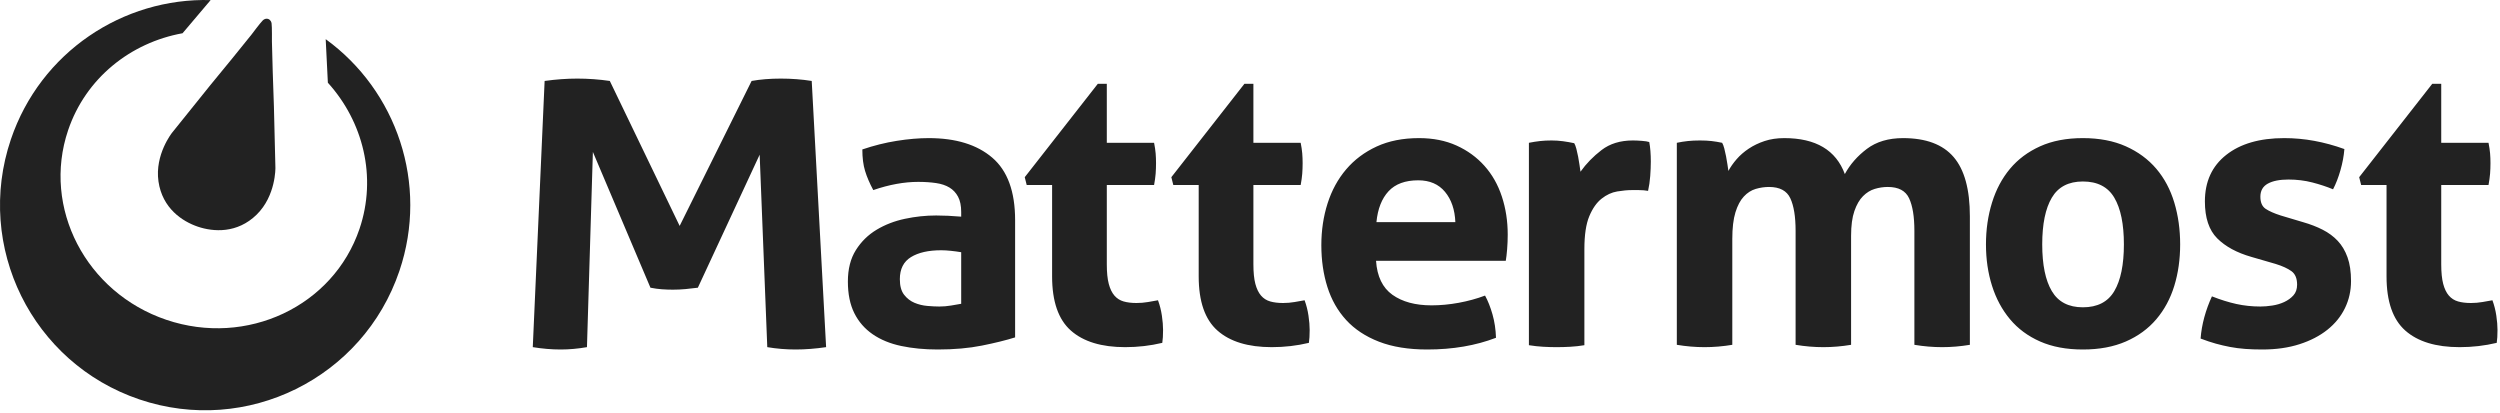
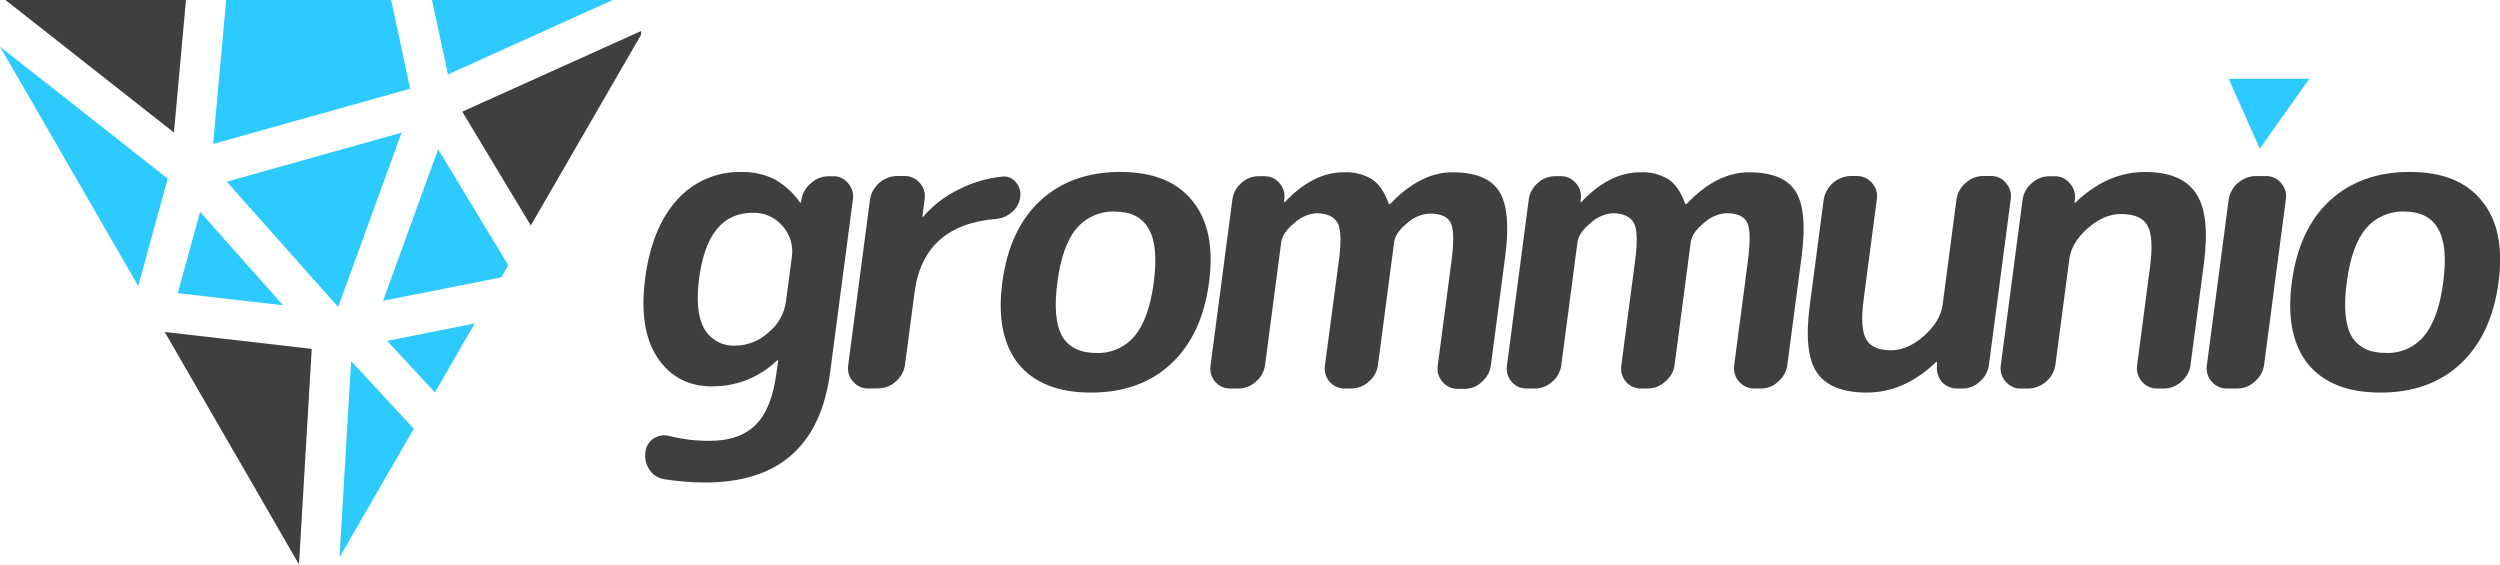
- <svg xmlns="http://www.w3.org/2000/svg" width="100%" height="100%" viewBox="0 0 1001 165" version="1.1" xml:space="preserve" style="fill-rule:evenodd;clip-rule:evenodd;stroke-linejoin:round;stroke-miterlimit:1.414;">
-   <g>
-     <path d="M384.862,84.87c0,-2.501 -0.418,-4.536 -1.253,-6.102c-0.833,-1.562 -1.981,-2.79 -3.441,-3.674c-1.46,-0.888 -3.26,-1.489 -5.397,-1.8c-2.139,-0.313 -4.512,-0.469 -7.12,-0.469c-5.632,0 -11.628,1.094 -17.991,3.284c-1.461,-2.712 -2.555,-5.268 -3.284,-7.666c-0.73,-2.398 -1.097,-5.266 -1.097,-8.605c4.59,-1.564 9.178,-2.711 13.768,-3.441c4.588,-0.73 8.867,-1.096 12.828,-1.096c10.848,0 19.322,2.607 25.424,7.824c6.101,5.215 9.152,13.557 9.152,25.03l0,46.934c-3.651,1.147 -8.084,2.243 -13.299,3.286c-5.213,1.043 -11.107,1.565 -17.678,1.565c-5.319,0 -10.196,-0.47 -14.629,-1.409c-4.432,-0.938 -8.24,-2.504 -11.418,-4.694c-3.183,-2.188 -5.633,-5.005 -7.356,-8.447c-1.719,-3.443 -2.58,-7.666 -2.58,-12.673c0,-5.005 1.069,-9.203 3.207,-12.593c2.138,-3.389 4.903,-6.102 8.291,-8.135c3.391,-2.034 7.171,-3.494 11.344,-4.381c4.172,-0.887 8.343,-1.33 12.515,-1.33c3.025,0 6.362,0.158 10.014,0.469l0,-1.877Zm0,16.115c-1.253,-0.209 -2.608,-0.393 -4.07,-0.548c-1.46,-0.156 -2.761,-0.234 -3.91,-0.234c-5.111,0 -9.153,0.911 -12.126,2.737c-2.972,1.825 -4.458,4.772 -4.458,8.839c0,2.713 0.574,4.797 1.721,6.259c1.147,1.459 2.53,2.528 4.146,3.205c1.617,0.679 3.336,1.096 5.162,1.253c1.827,0.155 3.417,0.236 4.771,0.236c1.566,0 3.131,-0.132 4.694,-0.393c1.566,-0.261 2.921,-0.494 4.07,-0.704l0,-20.65Zm36.4,-26.91l-10.17,0l-0.784,-3.129l29.258,-37.391l3.598,0l0,23.623l18.93,0c0.311,1.566 0.521,2.973 0.627,4.224c0.102,1.253 0.154,2.556 0.154,3.913c0,1.459 -0.052,2.867 -0.154,4.223c-0.106,1.357 -0.316,2.869 -0.627,4.537l-18.93,0l0,31.76c0,3.232 0.262,5.839 0.784,7.822c0.519,1.979 1.276,3.545 2.266,4.693c0.993,1.147 2.217,1.929 3.677,2.346c1.46,0.419 3.183,0.627 5.162,0.627c1.566,0 3.103,-0.131 4.617,-0.392c1.511,-0.26 2.841,-0.495 3.988,-0.703c0.732,1.979 1.251,4.04 1.565,6.179c0.314,2.138 0.469,4.043 0.469,5.711c0,1.147 -0.025,2.111 -0.078,2.894c-0.052,0.781 -0.129,1.54 -0.235,2.268c-4.797,1.149 -9.75,1.72 -14.861,1.72c-9.492,0 -16.742,-2.215 -21.747,-6.646c-5.006,-4.434 -7.509,-11.658 -7.509,-21.67l0,-36.609Zm58.696,0l-10.168,0l-0.784,-3.129l29.257,-37.391l3.598,0l0,23.623l18.93,0c0.312,1.566 0.522,2.973 0.627,4.224c0.102,1.253 0.155,2.556 0.155,3.913c0,1.459 -0.053,2.867 -0.155,4.223c-0.105,1.357 -0.315,2.869 -0.627,4.537l-18.93,0l0,31.76c0,3.232 0.263,5.839 0.783,7.822c0.522,1.979 1.278,3.545 2.268,4.693c0.992,1.147 2.215,1.929 3.677,2.346c1.459,0.419 3.182,0.627 5.161,0.627c1.565,0 3.103,-0.131 4.617,-0.392c1.512,-0.26 2.842,-0.495 3.989,-0.703c0.73,1.979 1.251,4.04 1.563,6.179c0.315,2.138 0.471,4.043 0.471,5.711c0,1.147 -0.026,2.111 -0.079,2.894c-0.051,0.781 -0.129,1.54 -0.234,2.268c-4.798,1.149 -9.75,1.72 -14.863,1.72c-9.49,0 -16.74,-2.215 -21.746,-6.646c-5.006,-4.434 -7.51,-11.658 -7.51,-21.67l0,-36.609Zm102.767,14.865c-0.208,-5.009 -1.591,-9.049 -4.146,-12.126c-2.555,-3.077 -6.127,-4.617 -10.717,-4.617c-5.215,0 -9.178,1.461 -11.89,4.381c-2.711,2.921 -4.327,7.041 -4.848,12.362l31.601,0Zm-31.759,15.486c0.418,6.258 2.608,10.795 6.571,13.612c3.963,2.816 9.178,4.224 15.646,4.224c3.546,0 7.168,-0.34 10.872,-1.019c3.703,-0.677 7.222,-1.642 10.561,-2.893c1.147,2.086 2.137,4.589 2.972,7.51c0.834,2.918 1.303,6.049 1.408,9.386c-8.136,3.129 -17.315,4.694 -27.537,4.694c-7.508,0 -13.947,-1.043 -19.321,-3.13c-5.37,-2.085 -9.751,-4.981 -13.14,-8.681c-3.39,-3.703 -5.894,-8.11 -7.51,-13.222c-1.616,-5.11 -2.423,-10.689 -2.423,-16.737c0,-5.946 0.833,-11.526 2.502,-16.741c1.667,-5.217 4.145,-9.752 7.431,-13.61c3.285,-3.861 7.352,-6.911 12.203,-9.154c4.85,-2.242 10.508,-3.364 16.974,-3.364c5.632,0 10.639,0.991 15.019,2.973c4.381,1.981 8.109,4.694 11.186,8.137c3.077,3.439 5.399,7.535 6.963,12.28c1.565,4.745 2.347,9.831 2.347,15.253c0,1.982 -0.078,3.939 -0.235,5.867c-0.156,1.928 -0.341,3.468 -0.547,4.615l-51.942,0Zm61.208,-47.248c1.564,-0.311 3.05,-0.547 4.458,-0.702c1.41,-0.159 2.946,-0.236 4.616,-0.236c1.565,0 3.104,0.106 4.614,0.312c1.514,0.209 3,0.471 4.458,0.784c0.315,0.522 0.602,1.277 0.862,2.268c0.261,0.991 0.495,2.034 0.704,3.13c0.209,1.095 0.39,2.188 0.547,3.285c0.157,1.096 0.286,2.005 0.392,2.739c2.294,-3.235 5.112,-6.13 8.448,-8.684c3.338,-2.556 7.51,-3.834 12.515,-3.834c1.045,0 2.244,0.052 3.599,0.157c1.355,0.104 2.346,0.26 2.972,0.47c0.209,1.041 0.366,2.241 0.469,3.597c0.107,1.356 0.158,2.764 0.158,4.225c0,1.773 -0.08,3.702 -0.235,5.788c-0.157,2.086 -0.444,4.067 -0.862,5.945c-1.147,-0.21 -2.424,-0.313 -3.831,-0.313c-1.408,0 -2.27,0 -2.581,0c-1.775,0 -3.755,0.183 -5.947,0.547c-2.189,0.366 -4.275,1.33 -6.257,2.896c-1.983,1.564 -3.624,3.911 -4.929,7.041c-1.303,3.127 -1.957,7.508 -1.957,13.141l0,38.486c-1.875,0.311 -3.752,0.52 -5.631,0.624c-1.876,0.105 -3.701,0.156 -5.475,0.156c-1.774,0 -3.572,-0.051 -5.398,-0.156c-1.825,-0.104 -3.728,-0.313 -5.709,-0.624l0,-81.042Zm59.226,0c1.459,-0.311 2.92,-0.547 4.379,-0.702c1.461,-0.159 3.077,-0.236 4.851,-0.236c1.773,0 3.337,0.077 4.693,0.236c1.356,0.155 2.764,0.391 4.224,0.702c0.312,0.522 0.601,1.279 0.861,2.27c0.26,0.99 0.496,2.035 0.704,3.128c0.209,1.096 0.39,2.164 0.547,3.207c0.159,1.043 0.288,1.93 0.392,2.66c0.832,-1.563 1.929,-3.128 3.286,-4.694c1.355,-1.562 2.971,-2.969 4.848,-4.223c1.877,-1.252 3.989,-2.269 6.337,-3.05c2.346,-0.784 4.981,-1.175 7.901,-1.175c12.619,0 20.702,4.799 24.249,14.395c2.085,-3.86 5.032,-7.222 8.838,-10.092c3.808,-2.869 8.632,-4.303 14.474,-4.303c9.177,0 15.93,2.532 20.258,7.59c4.33,5.057 6.494,12.958 6.494,23.702l0,51.47c-3.754,0.626 -7.459,0.937 -11.108,0.937c-3.651,0 -7.354,-0.311 -11.108,-0.937l0,-45.684c0,-5.632 -0.705,-9.959 -2.114,-12.983c-1.406,-3.025 -4.248,-4.538 -8.524,-4.538c-1.775,0 -3.52,0.262 -5.24,0.782c-1.723,0.52 -3.287,1.485 -4.694,2.894c-1.408,1.408 -2.555,3.391 -3.443,5.946c-0.887,2.553 -1.33,5.867 -1.33,9.934l0,43.649c-3.755,0.626 -7.458,0.937 -11.108,0.937c-3.65,0 -7.354,-0.311 -11.109,-0.937l0,-45.684c0,-5.632 -0.703,-9.959 -2.112,-12.983c-1.408,-3.025 -4.249,-4.538 -8.525,-4.538c-1.771,0 -3.546,0.262 -5.32,0.782c-1.771,0.52 -3.363,1.538 -4.771,3.051c-1.409,1.511 -2.53,3.623 -3.363,6.336c-0.835,2.711 -1.253,6.258 -1.253,10.638l0,42.398c-3.755,0.626 -7.455,0.937 -11.107,0.937c-3.651,0 -7.352,-0.311 -11.107,-0.937l0,-80.885Zm162.58,65.865c5.841,0 10.039,-2.163 12.593,-6.493c2.556,-4.327 3.834,-10.56 3.834,-18.694c0,-8.136 -1.278,-14.367 -3.834,-18.696c-2.554,-4.33 -6.752,-6.493 -12.593,-6.493c-5.736,0 -9.882,2.163 -12.437,6.493c-2.557,4.329 -3.835,10.56 -3.835,18.696c0,8.134 1.278,14.367 3.835,18.694c2.555,4.33 6.701,6.493 12.437,6.493Zm0,16.897c-6.571,0 -12.282,-1.07 -17.131,-3.208c-4.85,-2.137 -8.866,-5.11 -12.047,-8.918c-3.181,-3.807 -5.58,-8.265 -7.195,-13.376c-1.618,-5.111 -2.426,-10.637 -2.426,-16.582c0,-5.945 0.808,-11.526 2.426,-16.74c1.615,-5.215 4.014,-9.726 7.195,-13.533c3.181,-3.808 7.197,-6.803 12.047,-8.996c4.849,-2.19 10.56,-3.286 17.131,-3.286c6.571,0 12.306,1.096 17.209,3.286c4.901,2.193 8.968,5.188 12.204,8.996c3.233,3.807 5.631,8.318 7.197,13.533c1.564,5.214 2.345,10.795 2.345,16.74c0,5.945 -0.781,11.471 -2.345,16.582c-1.566,5.111 -3.964,9.569 -7.197,13.376c-3.236,3.808 -7.303,6.781 -12.204,8.918c-4.903,2.138 -10.638,3.208 -17.209,3.208Zm67.477,-37.078c-5.842,-1.67 -10.405,-4.146 -13.689,-7.432c-3.286,-3.284 -4.929,-8.213 -4.929,-14.785c0,-7.927 2.843,-14.13 8.528,-18.615c5.683,-4.486 13.429,-6.729 23.232,-6.729c4.068,0 8.082,0.366 12.046,1.096c3.964,0.73 7.979,1.824 12.046,3.286c-0.209,2.71 -0.73,5.526 -1.566,8.448c-0.832,2.919 -1.823,5.474 -2.97,7.667c-2.504,-1.044 -5.267,-1.957 -8.293,-2.74c-3.023,-0.781 -6.205,-1.172 -9.542,-1.172c-3.547,0 -6.309,0.547 -8.293,1.642c-1.981,1.096 -2.972,2.843 -2.972,5.24c0,2.295 0.704,3.912 2.112,4.851c1.408,0.938 3.417,1.827 6.023,2.659l8.918,2.662c2.921,0.833 5.554,1.849 7.901,3.049c2.346,1.2 4.355,2.686 6.023,4.458c1.669,1.773 2.972,3.964 3.91,6.571c0.94,2.608 1.41,5.788 1.41,9.542c0,3.861 -0.809,7.459 -2.426,10.796c-1.616,3.338 -3.964,6.232 -7.04,8.682c-3.077,2.453 -6.806,4.382 -11.187,5.789c-4.379,1.409 -9.334,2.113 -14.862,2.113c-2.504,0 -4.796,-0.079 -6.882,-0.235c-2.087,-0.158 -4.094,-0.418 -6.024,-0.782c-1.929,-0.366 -3.833,-0.808 -5.71,-1.33c-1.878,-0.521 -3.912,-1.199 -6.102,-2.034c0.21,-2.817 0.705,-5.659 1.486,-8.526c0.782,-2.867 1.8,-5.659 3.051,-8.371c3.442,1.357 6.702,2.373 9.779,3.051c3.077,0.679 6.284,1.019 9.62,1.019c1.462,0 3.052,-0.132 4.771,-0.393c1.722,-0.261 3.313,-0.73 4.773,-1.408c1.461,-0.678 2.687,-1.565 3.677,-2.659c0.991,-1.095 1.484,-2.529 1.484,-4.304c0,-2.501 -0.755,-4.301 -2.267,-5.396c-1.513,-1.094 -3.625,-2.062 -6.335,-2.895l-9.701,-2.815Zm54.112,-28.787l-10.167,0l-0.785,-3.129l29.256,-37.391l3.598,0l0,23.623l18.931,0c0.313,1.566 0.521,2.973 0.627,4.224c0.103,1.253 0.156,2.556 0.156,3.913c0,1.459 -0.053,2.867 -0.156,4.223c-0.106,1.357 -0.314,2.869 -0.627,4.537l-18.931,0l0,31.76c0,3.232 0.263,5.839 0.783,7.822c0.523,1.979 1.278,3.545 2.268,4.693c0.993,1.147 2.218,1.929 3.677,2.346c1.459,0.419 3.183,0.627 5.163,0.627c1.565,0 3.102,-0.131 4.616,-0.392c1.511,-0.26 2.841,-0.495 3.988,-0.703c0.731,1.979 1.253,4.04 1.564,6.179c0.315,2.138 0.47,4.043 0.47,5.711c0,1.147 -0.026,2.111 -0.078,2.894c-0.052,0.781 -0.129,1.54 -0.235,2.268c-4.796,1.149 -9.75,1.72 -14.861,1.72c-9.492,0 -16.741,-2.215 -21.748,-6.646c-5.005,-4.434 -7.509,-11.658 -7.509,-21.67l0,-36.609Zm-737.501,-41.662c4.521,-0.629 8.87,-0.945 13.05,-0.945c4.407,0 8.758,0.316 13.051,0.945l27.965,58.043l28.812,-58.043c3.503,-0.629 7.399,-0.945 11.694,-0.945c4.294,0 8.416,0.316 12.372,0.945l5.762,106.583c-4.292,0.63 -8.36,0.944 -12.201,0.944c-3.844,0 -7.627,-0.314 -11.355,-0.944l-3.052,-77.061l-24.745,53.261c-1.583,0.21 -3.22,0.396 -4.916,0.551c-1.695,0.158 -3.388,0.236 -5.084,0.236c-1.47,0 -2.937,-0.052 -4.405,-0.157c-1.469,-0.105 -2.994,-0.316 -4.577,-0.63l-23.049,-54.365l-2.373,78.165c-3.615,0.63 -7.118,0.944 -10.509,0.944c-3.616,0 -7.346,-0.314 -11.185,-0.944l4.745,-106.583Z" style="fill:#222;" />
-     <path d="M130.41,15.678l0.865,17.434c14.134,15.615 19.713,37.729 12.677,58.513c-10.503,31.025 -45.136,47.334 -77.354,36.427c-32.219,-10.906 -49.823,-44.899 -39.32,-75.924c7.059,-20.853 25.019,-35.058 45.82,-38.819l11.239,-13.279c-35.063,-0.949 -68.143,20.815 -79.979,55.778c-14.542,42.958 8.493,89.571 51.451,104.114c42.958,14.542 89.572,-8.494 104.115,-51.452c11.816,-34.906 -1.179,-72.227 -29.514,-92.792Z" style="fill:#222;" />
-     <path d="M110.273,67.122l-0.595,-24.373l-0.477,-14.025l-0.323,-12.15c0,0 0.067,-5.859 -0.137,-7.236c-0.043,-0.29 -0.134,-0.525 -0.243,-0.731l-0.041,-0.086l-0.047,-0.075c-0.224,-0.387 -0.578,-0.701 -1.035,-0.856c-0.467,-0.158 -0.951,-0.119 -1.371,0.062l-0.026,0.01l-0.145,0.074c-0.199,0.097 -0.402,0.223 -0.6,0.415c-0.999,0.969 -4.504,5.664 -4.504,5.664l-7.638,9.456l-8.898,10.851l-15.278,18.999c0,0 -7.011,8.75 -5.462,19.521c1.55,10.77 9.557,16.017 15.769,18.12c6.211,2.103 15.759,2.799 23.533,-4.816c7.773,-7.615 7.518,-18.824 7.518,-18.824Z" style="fill:#222;" />
+ <svg xmlns="http://www.w3.org/2000/svg" viewBox="0 0 620 140">
+   <g id="grommunio">
+     <path d="M186.67,52.77q-11.14,0-13.28,16.22-1.11,8.4,1.28,12.56a8.34,8.34,0,0,0,7.67,4.16,12.14,12.14,0,0,0,8.23-3.25,11.9,11.9,0,0,0,4.34-7.6l1.44-10.94a9.42,9.42,0,0,0-2.3-7.9,9.29,9.29,0,0,0-7.38-3.25Zm-9.92,43.07q-8.92,0-13.66-7.09T160,69q1.67-12.57,7.94-19.46a20.67,20.67,0,0,1,15.8-6.89,18,18,0,0,1,8.18,1.72,18.87,18.87,0,0,1,6.44,5.78.24.24,0,0,0,.19.1.1.1,0,0,0,.11-.1l.1-.71a6.6,6.6,0,0,1,2.35-4,6.45,6.45,0,0,1,4.38-1.73h1.12a4.53,4.53,0,0,1,3.72,1.73,4.9,4.9,0,0,1,1.19,4l-5.64,42.86q-3.6,27.36-31,27.36a66.68,66.68,0,0,1-10.13-.81,5.39,5.39,0,0,1-3.73-2.43,6.33,6.33,0,0,1-.94-4.46,4.53,4.53,0,0,1,2.05-3.24,4.87,4.87,0,0,1,3.83-.61,39.76,39.76,0,0,0,10,1.22q7.5,0,11.47-4t5.12-12.76l.42-3.14c0-.07,0-.1-.09-.1a.33.33,0,0,0-.22.1,22.82,22.82,0,0,1-15.94,6.38Zm38.61.51a4.84,4.84,0,0,1-3.82-1.73,4.9,4.9,0,0,1-1.19-4.05l5.42-41.14a6.94,6.94,0,0,1,6.53-5.78h2a4.82,4.82,0,0,1,3.82,1.73,4.89,4.89,0,0,1,1.19,4l-.56,4.26c0,.06,0,.1.09.1s.21,0,.22-.1a26.72,26.72,0,0,1,8.57-6.59,30.44,30.44,0,0,1,10.86-3.25A3.74,3.74,0,0,1,252,45.27a4.43,4.43,0,0,1,1,3.65,5.75,5.75,0,0,1-2,3.65,6.68,6.68,0,0,1-3.87,1.72Q229,55.72,226.81,72.53l-2.38,18a6.4,6.4,0,0,1-2.25,4.05,6.34,6.34,0,0,1-4.28,1.73Z" style="fill:#3f3f3f" />
+     <path id="B" d="M284.85,56.73q-2.39-4.26-8.36-4.26a11.92,11.92,0,0,0-9.58,4.26q-3.48,4.14-4.68,13.27t1.18,13.38q2.49,4.16,8.47,4.15a11.7,11.7,0,0,0,9.46-4.15q3.6-4.26,4.8-13.38T284.85,56.73Zm5.52,33.54q-7.64,7.08-19.79,7.09t-18-7.09q-5.74-7.2-4-20.27t9.34-20.17q7.74-7.19,19.9-7.19t17.9,7.19q5.85,7.1,4.13,20.17T290.37,90.27Z" style="fill:#3f3f3f" />
+     <path id="C" d="M305.13,96.35a4.82,4.82,0,0,1-3.82-1.73,5.09,5.09,0,0,1-1.09-4.05l5.42-41.14a6.54,6.54,0,0,1,2.15-4,6.34,6.34,0,0,1,4.28-1.73h1.42a4.72,4.72,0,0,1,3.74,1.62,4.93,4.93,0,0,1,1.3,4l-.09.7c0,.07,0,.11.09.11s.2,0,.21-.11q6.94-7.29,14.44-7.29a12.38,12.38,0,0,1,7.07,1.72q2.61,1.72,4.16,6.08c0,.07.06.1.19.1a.33.33,0,0,0,.22-.1q7.41-7.8,15.42-7.8,8.4,0,11.45,4.56t1.68,15.71l-3.64,27.66a6.4,6.4,0,0,1-2.25,4.05,6,6,0,0,1-4.18,1.73h-1.73a4.84,4.84,0,0,1-3.82-1.73,4.9,4.9,0,0,1-1.19-4.05l3.37-25.64q1-7.4-.13-9.72t-5.17-2.34A9,9,0,0,0,349,55.31q-3,2.43-3.27,4.86l-4,30.4a6.4,6.4,0,0,1-2.25,4.05,6.34,6.34,0,0,1-4.28,1.73H333.5a4.84,4.84,0,0,1-3.82-1.73,5.13,5.13,0,0,1-1.09-4.05L332,64.93q1-7.29-.26-9.62t-5.15-2.44A9,9,0,0,0,321,55.31q-3,2.43-3.27,4.86l-4,30.4a6.4,6.4,0,0,1-2.25,4.05,6.34,6.34,0,0,1-4.28,1.73Z" style="fill:#3f3f3f" />
+     <path id="C-2" data-name="C" d="M378.64,96.35a4.82,4.82,0,0,1-3.82-1.73,5.09,5.09,0,0,1-1.09-4.05l5.41-41.14a6.6,6.6,0,0,1,2.16-4,6.34,6.34,0,0,1,4.28-1.73H387a4.72,4.72,0,0,1,3.74,1.62,4.93,4.93,0,0,1,1.3,4l-.09.7c0,.07,0,.11.08.11s.21,0,.22-.11q6.94-7.29,14.44-7.29a12.4,12.4,0,0,1,7.07,1.72q2.61,1.72,4.16,6.08c0,.07.06.1.19.1a.33.33,0,0,0,.22-.1q7.41-7.8,15.41-7.8,8.42,0,11.46,4.56t1.68,15.71l-3.64,27.66A6.4,6.4,0,0,1,441,94.62a6,6,0,0,1-4.18,1.73h-1.73a4.82,4.82,0,0,1-3.82-1.73,4.9,4.9,0,0,1-1.19-4.05l3.37-25.64c.65-4.93.61-8.17-.14-9.72s-2.46-2.34-5.16-2.34a9,9,0,0,0-5.59,2.44q-3,2.43-3.27,4.86l-4,30.4A6.4,6.4,0,0,1,413,94.62a6.34,6.34,0,0,1-4.28,1.73H407a4.82,4.82,0,0,1-3.82-1.73,5.13,5.13,0,0,1-1.09-4.05l3.38-25.64q1-7.29-.26-9.62t-5.15-2.44a9,9,0,0,0-5.59,2.44q-3,2.43-3.27,4.86l-4,30.4A6.4,6.4,0,0,1,385,94.62a6.34,6.34,0,0,1-4.28,1.73Z" style="fill:#3f3f3f" />
+     <path d="M463,97.36q-8.91,0-12.33-4.86t-1.85-16.72l3.47-26.35a7,7,0,0,1,6.54-5.78h1.62a4.82,4.82,0,0,1,3.82,1.73,4.89,4.89,0,0,1,1.19,4l-3.28,24.93q-.93,7.1.63,9.83t6.13,2.73q4.15,0,8.17-3.54t4.64-7.6l3.47-26.35a6.41,6.41,0,0,1,2.26-4,6.34,6.34,0,0,1,4.28-1.73h2a4.55,4.55,0,0,1,3.72,1.73,4.93,4.93,0,0,1,1.19,4l-5.42,41.14A6.4,6.4,0,0,1,491,94.62a6,6,0,0,1-4.18,1.73h-1.32a5.12,5.12,0,0,1-3.94-1.63,5.56,5.56,0,0,1-1.18-4.15v-.71c0-.07,0-.1-.09-.1a.33.33,0,0,0-.22.1q-7.87,7.5-17.1,7.5Zm38.21-1a4.82,4.82,0,0,1-3.82-1.73,4.9,4.9,0,0,1-1.19-4.05l5.41-41.14a6.41,6.41,0,0,1,2.26-4,6.34,6.34,0,0,1,4.28-1.73h1.32a4.65,4.65,0,0,1,3.82,1.73,5,5,0,0,1,1.29,4l-.09.71c0,.07,0,.1.09.1a.31.31,0,0,0,.21-.1q7.89-7.5,17.1-7.5t12.69,5.27q3.57,5.16,2,17.33l-3.34,25.33A6.4,6.4,0,0,1,541,94.62a6.34,6.34,0,0,1-4.28,1.73H535a4.84,4.84,0,0,1-3.83-1.73A5.13,5.13,0,0,1,530,90.57l3.2-24.32q1-7.61-.66-10.34c-1-1.89-3.24-2.83-6.62-2.83q-4.15,0-8.17,3.54t-4.55,7.6l-3.47,26.35a6.94,6.94,0,0,1-6.53,5.78Zm51.11,0a4.84,4.84,0,0,1-3.83-1.73,4.94,4.94,0,0,1-1.19-4.05l5.42-41.14a6.94,6.94,0,0,1,6.53-5.78h2.64a4.82,4.82,0,0,1,3.82,1.73,4.89,4.89,0,0,1,1.19,4l-5.41,41.14a6.46,6.46,0,0,1-2.26,4.05A6.34,6.34,0,0,1,555,96.35Z" style="fill:#3f3f3f" />
+     <path id="B-2" data-name="B" d="M604.64,56.73q-2.39-4.26-8.36-4.26a11.91,11.91,0,0,0-9.58,4.26Q583.22,60.87,582,70t1.18,13.38q2.49,4.16,8.47,4.15a11.72,11.72,0,0,0,9.47-4.15q3.6-4.26,4.8-13.38T604.64,56.73Zm5.51,33.54q-7.62,7.08-19.78,7.09t-18-7.09q-5.73-7.2-4-20.27t9.34-20.17q7.74-7.19,19.89-7.19t17.9,7.19q5.87,7.1,4.14,20.17T610.15,90.27Z" style="fill:#3f3f3f" />
+     <path d="M552.71,19.54l7.71,17.32,12.29-17.32Z" style="fill:#2dcaff" />
+   </g>
+   <g id="icon">
+     <path id="path92" d="M159,7.69l-44.36,20,17,28.23L159,8.6Z" style="fill:#3f3f3f" />
+     <path id="path72" d="M43.14,32.87,46.12,0H1.35Z" style="fill:#3f3f3f" />
+     <path id="path76" d="M44.08,72.71l26.12,3L49.62,52.55Z" style="fill:#2dcaff" />
+     <path id="path80" d="M41.59,44.29,0,11.57C5,20.13,17.17,41.3,34.28,70.94Z" style="fill:#2dcaff" />
+     <path id="path84" d="M52.85,35.7,101.71,22,97,0H56.09Z" style="fill:#2dcaff" />
+     <path id="path88" d="M99.58,32.9,56.23,45.06,83.86,76.13Z" style="fill:#2dcaff" />
+     <path id="path96" d="M111.1,18.46,151.94,0H107.13Z" style="fill:#2dcaff" />
+     <path id="path100" d="M95,74.6l29.32-5.82,1.73-3L108.66,37Z" style="fill:#2dcaff" />
+     <path id="path104" d="M77.31,86.52,40.85,82.33c16.44,28.46,30,51.9,33.3,57.67Z" style="fill:#3f3f3f" />
+     <path id="path108" d="M87.08,89.56,84.2,138.22l18.42-31.9Z" style="fill:#2dcaff" />
+     <path id="path112" d="M96,84.53l11.86,12.79,9.88-17.11Z" style="fill:#2dcaff" />
  </g>
</svg>
